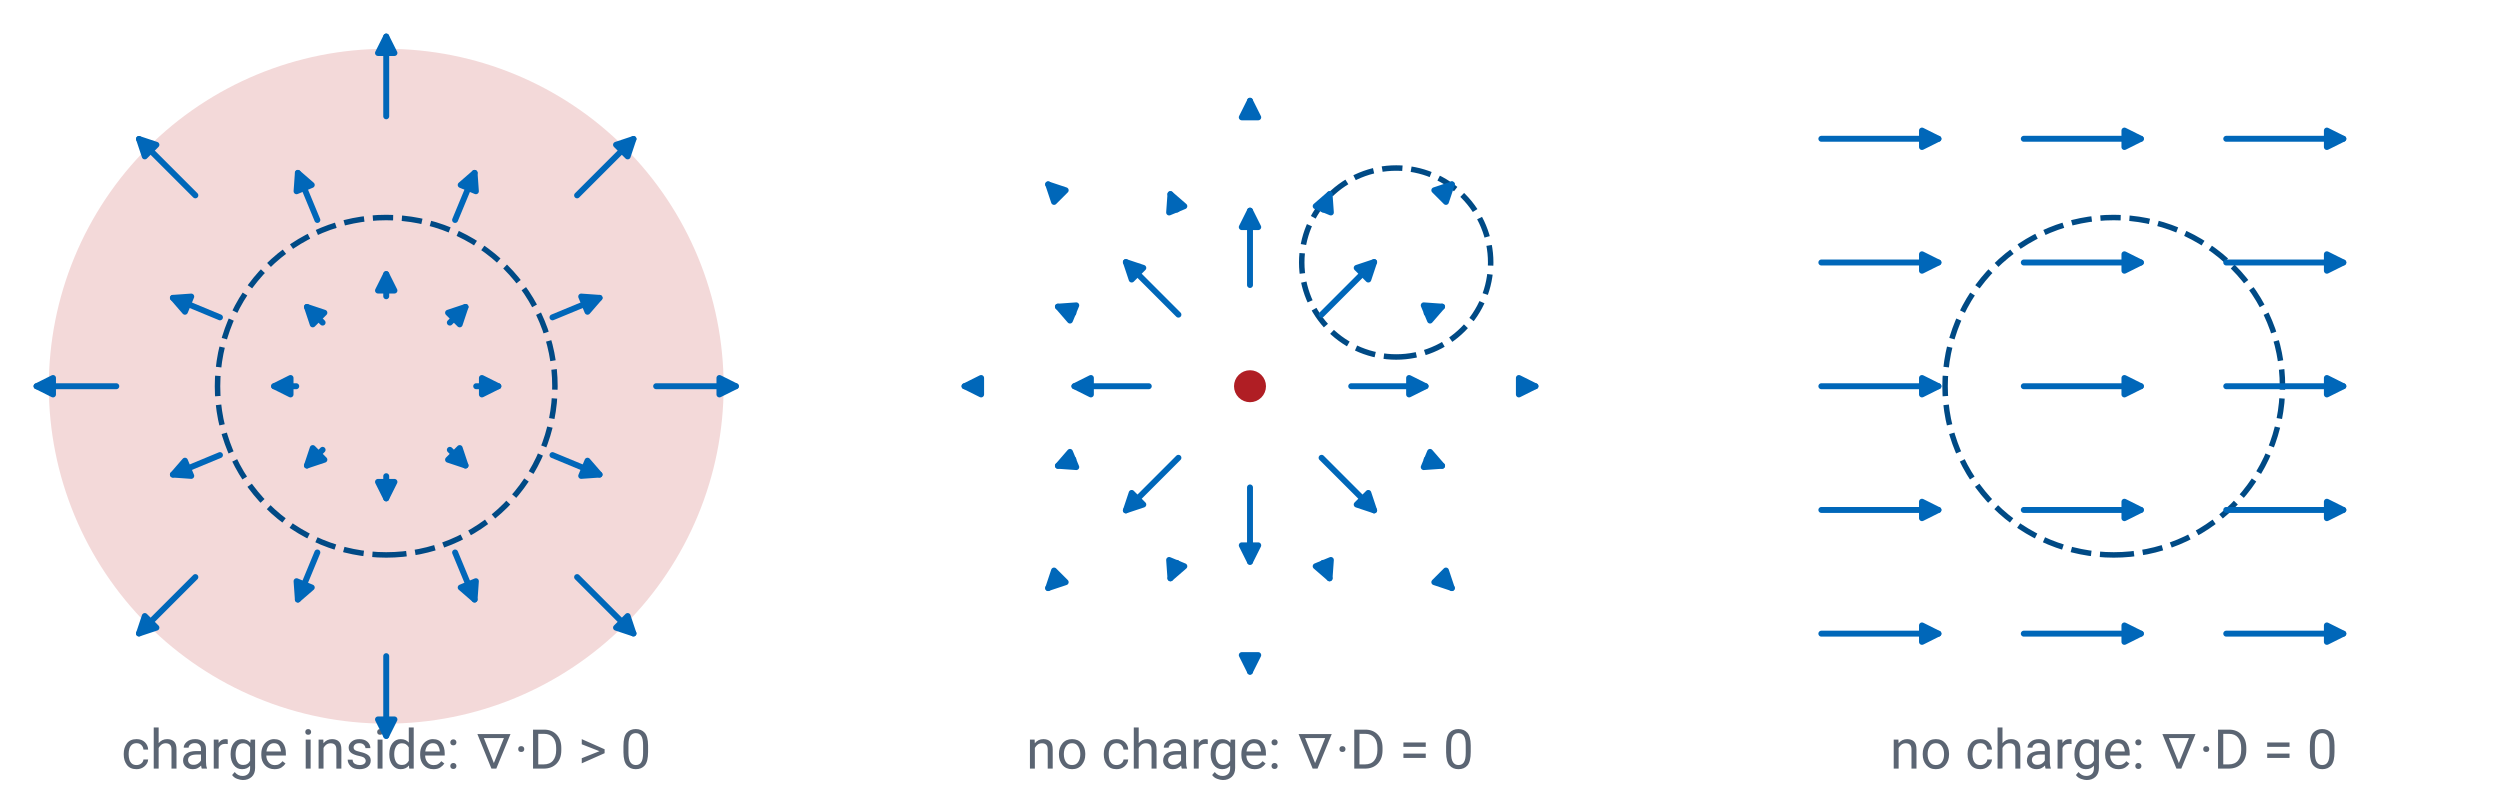
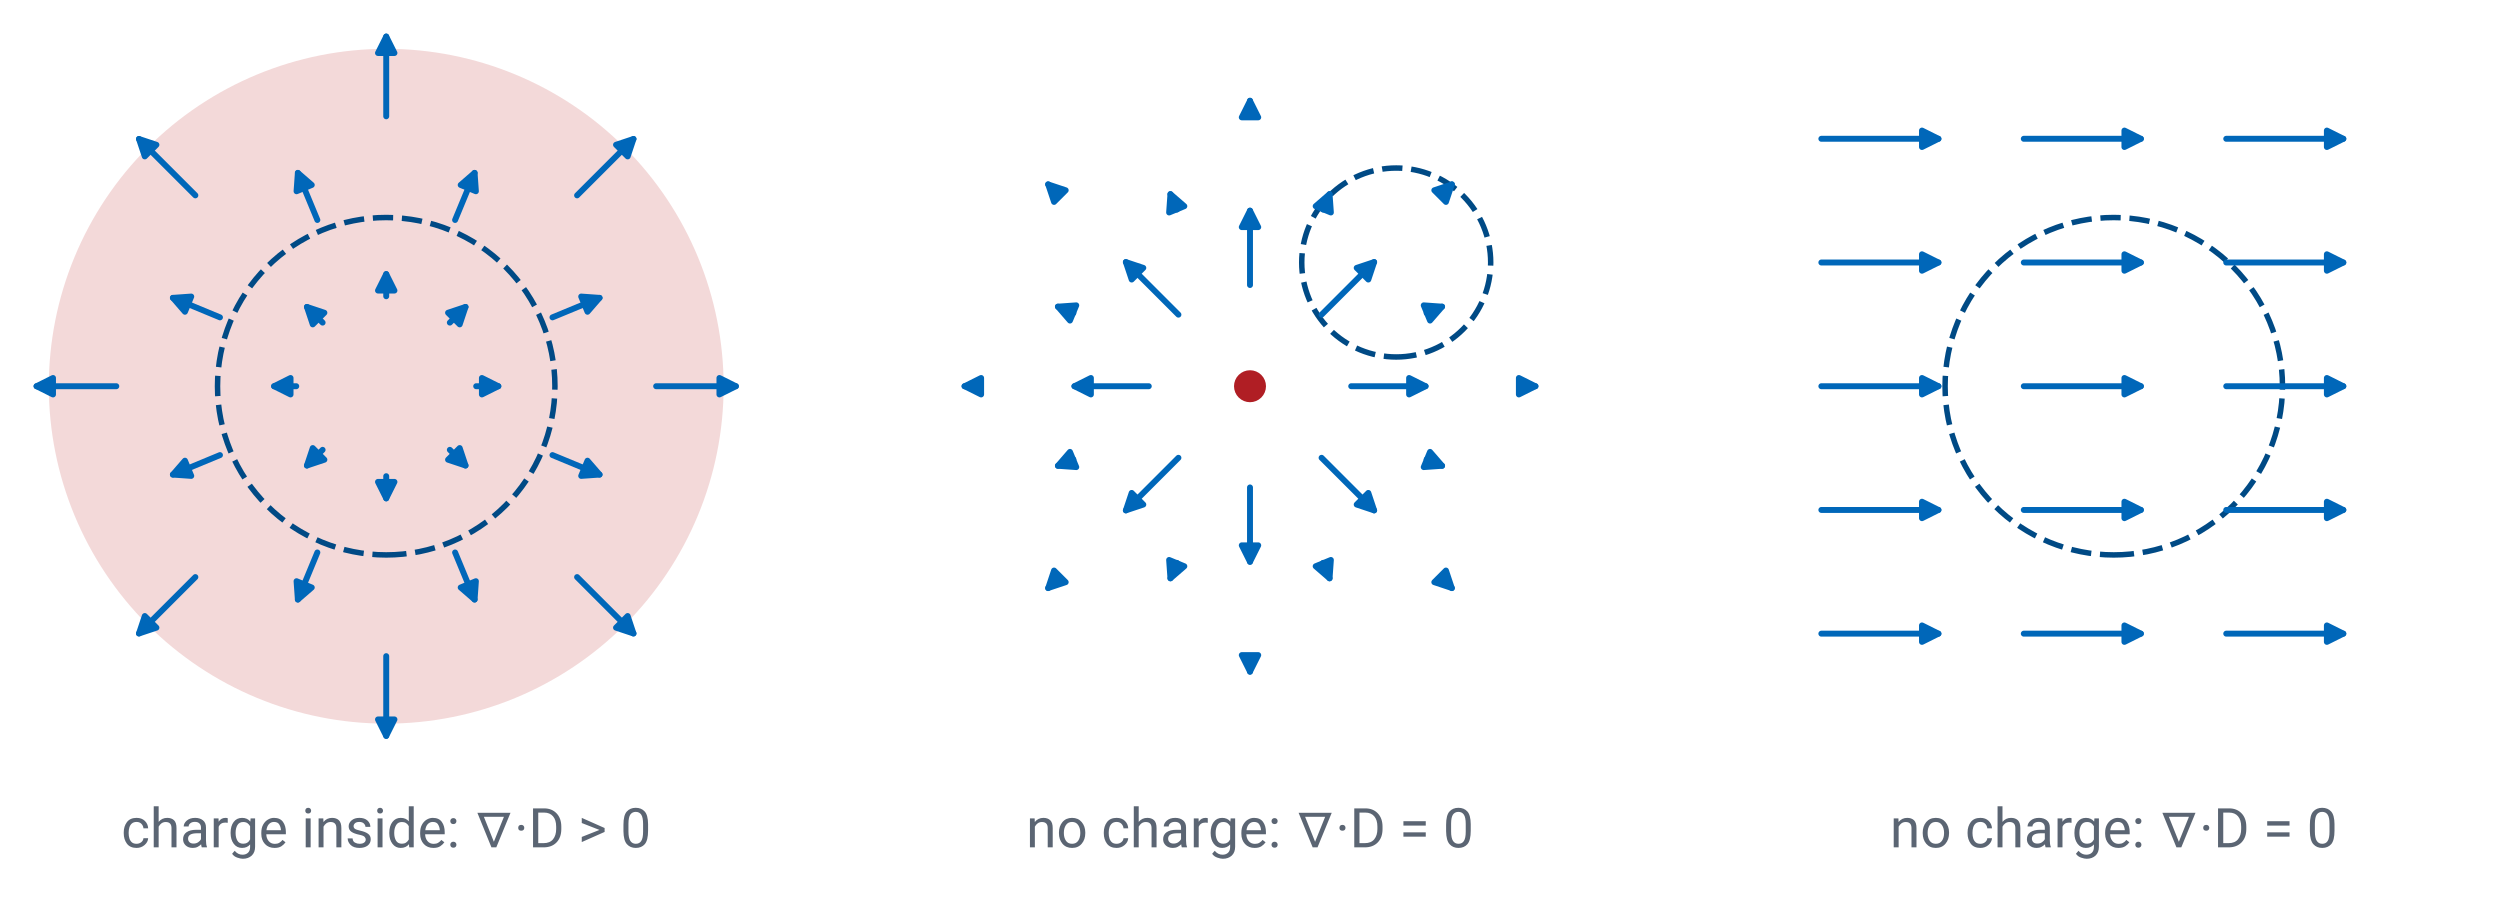
- <svg xmlns="http://www.w3.org/2000/svg" xmlns:xlink="http://www.w3.org/1999/xlink" width="547.2pt" height="176.891pt" viewBox="0 0 547.2 176.891" version="1.1">
+ <svg xmlns="http://www.w3.org/2000/svg" xmlns:xlink="http://www.w3.org/1999/xlink" width="547.2pt" height="196.152pt" viewBox="0 0 547.2 196.152" version="1.1">
  <defs>
    <style type="text/css">*{stroke-linejoin: round; stroke-linecap: butt}</style>
  </defs>
  <g id="figure_1">
    <g id="patch_1">
-       <path d="M 0 176.891  L 547.2 176.891  L 547.2 0  L 0 0  L 0 176.891  z " style="fill: none" />
+       <path d="M 0 196.152  L 547.2 196.152  L 547.2 0  L 0 0  L 0 196.152  z " style="fill: none" />
    </g>
    <g id="axes_1">
      <g id="patch_2">
-         <path d="M 84.536 158.389  C 104.123 158.389 122.909 150.608 136.758 136.758  C 150.608 122.909 158.389 104.123 158.389 84.536  C 158.389 64.95 150.608 46.164 136.758 32.315  C 122.909 18.465 104.123 10.684 84.536 10.684  C 64.95 10.684 46.164 18.465 32.315 32.315  C 18.465 46.164 10.684 64.95 10.684 84.536  C 10.684 104.123 18.465 122.909 32.315 136.758  C 46.164 150.608 64.95 158.389 84.536 158.389  z " clip-path="url(#p70a969652c)" style="fill: #f3d9d9" />
+         <path d="M 84.536 158.389  C 104.123 158.389 122.909 150.608 136.758 136.758  C 150.608 122.909 158.389 104.123 158.389 84.536  C 158.389 64.95 150.608 46.164 136.758 32.315  C 122.909 18.465 104.123 10.684 84.536 10.684  C 64.95 10.684 46.164 18.465 32.315 32.315  C 18.465 46.164 10.684 64.95 10.684 84.536  C 10.684 104.123 18.465 122.909 32.315 136.758  C 46.164 150.608 64.95 158.389 84.536 158.389  z " clip-path="url(#pdbc816a0dc)" style="fill: #f3d9d9" />
      </g>
      <g id="patch_3">
-         <path d="M 84.536 121.463  C 94.329 121.463 103.723 117.572 110.647 110.647  C 117.572 103.723 121.463 94.329 121.463 84.536  C 121.463 74.743 117.572 65.35 110.647 58.426  C 103.723 51.501 94.329 47.61 84.536 47.61  C 74.743 47.61 65.35 51.501 58.426 58.426  C 51.501 65.35 47.61 74.743 47.61 84.536  C 47.61 94.329 51.501 103.723 58.426 110.647  C 65.35 117.572 74.743 121.463 84.536 121.463  L 84.536 121.463  z " clip-path="url(#p70a969652c)" style="fill: none; stroke-dasharray: 4.44,1.92; stroke-dashoffset: 0; stroke: #004a85; stroke-width: 1.2; stroke-linejoin: miter" />
+         <path d="M 84.536 121.463  C 94.329 121.463 103.723 117.572 110.647 110.647  C 117.572 103.723 121.463 94.329 121.463 84.536  C 121.463 74.743 117.572 65.35 110.647 58.426  C 103.723 51.501 94.329 47.61 84.536 47.61  C 74.743 47.61 65.35 51.501 58.426 58.426  C 51.501 65.35 47.61 74.743 47.61 84.536  C 47.61 94.329 51.501 103.723 58.426 110.647  C 65.35 117.572 74.743 121.463 84.536 121.463  L 84.536 121.463  z " clip-path="url(#pdbc816a0dc)" style="fill: none; stroke-dasharray: 4.44,1.92; stroke-dashoffset: 0; stroke: #004a85; stroke-width: 1.2; stroke-linejoin: miter" />
      </g>
      <g id="text_1">
-         <text style="font-size: 12px; font-family:'Source Sans Pro', 'Segoe UI', Roboto, Helvetica, Arial, sans-serif; text-anchor: middle; fill: #5b6573" x="84.536" y="168.236" transform="rotate(-0 84.53647 168.2365)">charge inside: ∇·D &gt; 0</text>
+         <text style="font-size: 12px; font-family:'Source Sans Pro', 'Segoe UI', Roboto, Helvetica, Arial, sans-serif; text-anchor: middle; fill: #5b6573" x="84.536" y="185.469" transform="rotate(-0 84.53647 185.4688)">charge inside: ∇·D &gt; 0</text>
      </g>
      <g id="patch_4">
        <path d="M 104.231 84.536  Q 107.382 84.536 109.079 84.536  " style="fill: none; stroke: #0067b9; stroke-width: 1.3; stroke-linecap: round" />
        <path d="M 105.479 82.736  L 109.079 84.536  L 105.479 86.336  z " style="fill: #0067b9; stroke: #0067b9; stroke-width: 1.3; stroke-linecap: round" />
      </g>
      <g id="patch_5">
        <path d="M 98.462 70.611  Q 100.69 68.382 101.891 67.182  " style="fill: none; stroke: #0067b9; stroke-width: 1.3; stroke-linecap: round" />
        <path d="M 98.072 68.455  L 101.891 67.182  L 100.618 71  z " style="fill: #0067b9; stroke: #0067b9; stroke-width: 1.3; stroke-linecap: round" />
      </g>
      <g id="patch_6">
        <path d="M 84.536 64.842  Q 84.536 61.691 84.536 59.994  " style="fill: none; stroke: #0067b9; stroke-width: 1.3; stroke-linecap: round" />
        <path d="M 82.736 63.594  L 84.536 59.994  L 86.336 63.594  z " style="fill: #0067b9; stroke: #0067b9; stroke-width: 1.3; stroke-linecap: round" />
      </g>
      <g id="patch_7">
        <path d="M 70.611 70.611  Q 68.382 68.382 67.182 67.182  " style="fill: none; stroke: #0067b9; stroke-width: 1.3; stroke-linecap: round" />
        <path d="M 68.455 71  L 67.182 67.182  L 71 68.455  z " style="fill: #0067b9; stroke: #0067b9; stroke-width: 1.3; stroke-linecap: round" />
      </g>
      <g id="patch_8">
        <path d="M 64.842 84.536  Q 61.691 84.536 59.994 84.536  " style="fill: none; stroke: #0067b9; stroke-width: 1.3; stroke-linecap: round" />
        <path d="M 63.594 86.336  L 59.994 84.536  L 63.594 82.736  z " style="fill: #0067b9; stroke: #0067b9; stroke-width: 1.3; stroke-linecap: round" />
      </g>
      <g id="patch_9">
        <path d="M 70.611 98.462  Q 68.382 100.69 67.182 101.891  " style="fill: none; stroke: #0067b9; stroke-width: 1.3; stroke-linecap: round" />
        <path d="M 71 100.618  L 67.182 101.891  L 68.455 98.072  z " style="fill: #0067b9; stroke: #0067b9; stroke-width: 1.3; stroke-linecap: round" />
      </g>
      <g id="patch_10">
        <path d="M 84.536 104.231  Q 84.536 107.382 84.536 109.079  " style="fill: none; stroke: #0067b9; stroke-width: 1.3; stroke-linecap: round" />
        <path d="M 86.336 105.479  L 84.536 109.079  L 82.736 105.479  z " style="fill: #0067b9; stroke: #0067b9; stroke-width: 1.3; stroke-linecap: round" />
      </g>
      <g id="patch_11">
        <path d="M 98.462 98.462  Q 100.69 100.69 101.891 101.891  " style="fill: none; stroke: #0067b9; stroke-width: 1.3; stroke-linecap: round" />
        <path d="M 100.618 98.072  L 101.891 101.891  L 98.072 100.618  z " style="fill: #0067b9; stroke: #0067b9; stroke-width: 1.3; stroke-linecap: round" />
      </g>
      <g id="patch_12">
        <path d="M 120.926 69.463  Q 126.749 67.052 131.228 65.196  " style="fill: none; stroke: #0067b9; stroke-width: 1.3; stroke-linecap: round" />
        <path d="M 127.214 64.911  L 131.228 65.196  L 128.591 68.237  z " style="fill: #0067b9; stroke: #0067b9; stroke-width: 1.3; stroke-linecap: round" />
      </g>
      <g id="patch_13">
        <path d="M 99.61 48.146  Q 102.021 42.324 103.877 37.844  " style="fill: none; stroke: #0067b9; stroke-width: 1.3; stroke-linecap: round" />
        <path d="M 100.836 40.482  L 103.877 37.844  L 104.162 41.859  z " style="fill: #0067b9; stroke: #0067b9; stroke-width: 1.3; stroke-linecap: round" />
      </g>
      <g id="patch_14">
        <path d="M 69.463 48.146  Q 67.052 42.324 65.196 37.844  " style="fill: none; stroke: #0067b9; stroke-width: 1.3; stroke-linecap: round" />
        <path d="M 64.911 41.859  L 65.196 37.844  L 68.237 40.482  z " style="fill: #0067b9; stroke: #0067b9; stroke-width: 1.3; stroke-linecap: round" />
      </g>
      <g id="patch_15">
        <path d="M 48.146 69.463  Q 42.324 67.052 37.844 65.196  " style="fill: none; stroke: #0067b9; stroke-width: 1.3; stroke-linecap: round" />
        <path d="M 40.482 68.237  L 37.844 65.196  L 41.859 64.911  z " style="fill: #0067b9; stroke: #0067b9; stroke-width: 1.3; stroke-linecap: round" />
      </g>
      <g id="patch_16">
        <path d="M 48.146 99.61  Q 42.324 102.021 37.844 103.877  " style="fill: none; stroke: #0067b9; stroke-width: 1.3; stroke-linecap: round" />
        <path d="M 41.859 104.162  L 37.844 103.877  L 40.482 100.836  z " style="fill: #0067b9; stroke: #0067b9; stroke-width: 1.3; stroke-linecap: round" />
      </g>
      <g id="patch_17">
        <path d="M 69.463 120.926  Q 67.052 126.749 65.196 131.228  " style="fill: none; stroke: #0067b9; stroke-width: 1.3; stroke-linecap: round" />
        <path d="M 68.237 128.591  L 65.196 131.228  L 64.911 127.214  z " style="fill: #0067b9; stroke: #0067b9; stroke-width: 1.3; stroke-linecap: round" />
      </g>
      <g id="patch_18">
        <path d="M 99.61 120.926  Q 102.021 126.749 103.877 131.228  " style="fill: none; stroke: #0067b9; stroke-width: 1.3; stroke-linecap: round" />
        <path d="M 104.162 127.214  L 103.877 131.228  L 100.836 128.591  z " style="fill: #0067b9; stroke: #0067b9; stroke-width: 1.3; stroke-linecap: round" />
      </g>
      <g id="patch_19">
        <path d="M 120.926 99.61  Q 126.749 102.021 131.228 103.877  " style="fill: none; stroke: #0067b9; stroke-width: 1.3; stroke-linecap: round" />
        <path d="M 128.591 100.836  L 131.228 103.877  L 127.214 104.162  z " style="fill: #0067b9; stroke: #0067b9; stroke-width: 1.3; stroke-linecap: round" />
      </g>
      <g id="patch_20">
        <path d="M 143.619 84.536  Q 153.072 84.536 161.072 84.536  " style="fill: none; stroke: #0067b9; stroke-width: 1.3; stroke-linecap: round" />
        <path d="M 157.472 82.736  L 161.072 84.536  L 157.472 86.336  z " style="fill: #0067b9; stroke: #0067b9; stroke-width: 1.3; stroke-linecap: round" />
      </g>
      <g id="patch_21">
        <path d="M 126.314 42.759  Q 132.998 36.075 138.655 30.418  " style="fill: none; stroke: #0067b9; stroke-width: 1.3; stroke-linecap: round" />
        <path d="M 134.837 31.691  L 138.655 30.418  L 137.382 34.236  z " style="fill: #0067b9; stroke: #0067b9; stroke-width: 1.3; stroke-linecap: round" />
      </g>
      <g id="patch_22">
        <path d="M 84.536 25.454  Q 84.536 16.001 84.536 8.001  " style="fill: none; stroke: #0067b9; stroke-width: 1.3; stroke-linecap: round" />
        <path d="M 82.736 11.601  L 84.536 8.001  L 86.336 11.601  z " style="fill: #0067b9; stroke: #0067b9; stroke-width: 1.3; stroke-linecap: round" />
      </g>
      <g id="patch_23">
        <path d="M 42.759 42.759  Q 36.075 36.075 30.418 30.418  " style="fill: none; stroke: #0067b9; stroke-width: 1.3; stroke-linecap: round" />
        <path d="M 31.691 34.236  L 30.418 30.418  L 34.236 31.691  z " style="fill: #0067b9; stroke: #0067b9; stroke-width: 1.3; stroke-linecap: round" />
      </g>
      <g id="patch_24">
        <path d="M 25.454 84.536  Q 16.001 84.536 8.001 84.536  " style="fill: none; stroke: #0067b9; stroke-width: 1.3; stroke-linecap: round" />
        <path d="M 11.601 86.336  L 8.001 84.536  L 11.601 82.736  z " style="fill: #0067b9; stroke: #0067b9; stroke-width: 1.3; stroke-linecap: round" />
      </g>
      <g id="patch_25">
        <path d="M 42.759 126.314  Q 36.075 132.998 30.418 138.655  " style="fill: none; stroke: #0067b9; stroke-width: 1.3; stroke-linecap: round" />
        <path d="M 34.236 137.382  L 30.418 138.655  L 31.691 134.837  z " style="fill: #0067b9; stroke: #0067b9; stroke-width: 1.3; stroke-linecap: round" />
      </g>
      <g id="patch_26">
        <path d="M 84.536 143.619  Q 84.536 153.072 84.536 161.072  " style="fill: none; stroke: #0067b9; stroke-width: 1.3; stroke-linecap: round" />
        <path d="M 86.336 157.472  L 84.536 161.072  L 82.736 157.472  z " style="fill: #0067b9; stroke: #0067b9; stroke-width: 1.3; stroke-linecap: round" />
      </g>
      <g id="patch_27">
        <path d="M 126.314 126.314  Q 132.998 132.998 138.655 138.655  " style="fill: none; stroke: #0067b9; stroke-width: 1.3; stroke-linecap: round" />
        <path d="M 137.382 134.837  L 138.655 138.655  L 134.837 137.382  z " style="fill: #0067b9; stroke: #0067b9; stroke-width: 1.3; stroke-linecap: round" />
      </g>
    </g>
    <g id="axes_2">
      <g id="patch_28">
-         <path d="M 305.603 78.136  C 311.087 78.136 316.347 75.957 320.225 72.079  C 324.103 68.201 326.282 62.941 326.282 57.457  C 326.282 51.973 324.103 46.713 320.225 42.835  C 316.347 38.957 311.087 36.778 305.603 36.778  C 300.119 36.778 294.859 38.957 290.981 42.835  C 287.103 46.713 284.924 51.973 284.924 57.457  C 284.924 62.941 287.103 68.201 290.981 72.079  C 294.859 75.957 300.119 78.136 305.603 78.136  L 305.603 78.136  z " clip-path="url(#pe96ea1da41)" style="fill: none; stroke-dasharray: 4.44,1.92; stroke-dashoffset: 0; stroke: #004a85; stroke-width: 1.2; stroke-linejoin: miter" />
+         <path d="M 305.603 78.136  C 311.087 78.136 316.347 75.957 320.225 72.079  C 324.103 68.201 326.282 62.941 326.282 57.457  C 326.282 51.973 324.103 46.713 320.225 42.835  C 316.347 38.957 311.087 36.778 305.603 36.778  C 300.119 36.778 294.859 38.957 290.981 42.835  C 287.103 46.713 284.924 51.973 284.924 57.457  C 284.924 62.941 287.103 68.201 290.981 72.079  C 294.859 75.957 300.119 78.136 305.603 78.136  L 305.603 78.136  z " clip-path="url(#p203b042483)" style="fill: none; stroke-dasharray: 4.44,1.92; stroke-dashoffset: 0; stroke: #004a85; stroke-width: 1.2; stroke-linejoin: miter" />
      </g>
      <g id="patch_29">
-         <path d="M 273.6 121.463  C 283.393 121.463 292.786 117.572 299.711 110.647  C 306.636 103.723 310.526 94.329 310.526 84.536  C 310.526 74.743 306.636 65.35 299.711 58.426  C 292.786 51.501 283.393 47.61 273.6 47.61  C 263.807 47.61 254.414 51.501 247.489 58.426  C 240.564 65.35 236.674 74.743 236.674 84.536  C 236.674 94.329 240.564 103.723 247.489 110.647  C 254.414 117.572 263.807 121.463 273.6 121.463  L 273.6 121.463  z " clip-path="url(#pe96ea1da41)" style="fill: none" />
+         <path d="M 273.6 121.463  C 283.393 121.463 292.786 117.572 299.711 110.647  C 306.636 103.723 310.526 94.329 310.526 84.536  C 310.526 74.743 306.636 65.35 299.711 58.426  C 292.786 51.501 283.393 47.61 273.6 47.61  C 263.807 47.61 254.414 51.501 247.489 58.426  C 240.564 65.35 236.674 74.743 236.674 84.536  C 236.674 94.329 240.564 103.723 247.489 110.647  C 254.414 117.572 263.807 121.463 273.6 121.463  L 273.6 121.463  z " clip-path="url(#p203b042483)" style="fill: none" />
      </g>
      <g id="line2d_1">
        <defs>
-           <path id="m7b81d6d2f6" d="M 0 3  C 0.796 3 1.559 2.684 2.121 2.121  C 2.684 1.559 3 0.796 3 0  C 3 -0.796 2.684 -1.559 2.121 -2.121  C 1.559 -2.684 0.796 -3 0 -3  C -0.796 -3 -1.559 -2.684 -2.121 -2.121  C -2.684 -1.559 -3 -0.796 -3 0  C -3 0.796 -2.684 1.559 -2.121 2.121  C -1.559 2.684 -0.796 3 0 3  z " style="stroke: #b01e24" />
+           <path id="m1635807164" d="M 0 3  C 0.796 3 1.559 2.684 2.121 2.121  C 2.684 1.559 3 0.796 3 0  C 3 -0.796 2.684 -1.559 2.121 -2.121  C 1.559 -2.684 0.796 -3 0 -3  C -0.796 -3 -1.559 -2.684 -2.121 -2.121  C -2.684 -1.559 -3 -0.796 -3 0  C -3 0.796 -2.684 1.559 -2.121 2.121  C -1.559 2.684 -0.796 3 0 3  z " style="stroke: #b01e24" />
        </defs>
-         <g clip-path="url(#pe96ea1da41)">
-           <use xlink:href="#m7b81d6d2f6" x="273.6" y="84.536" style="fill: #b01e24; stroke: #b01e24" />
+         <g clip-path="url(#p203b042483)">
+           <use xlink:href="#m1635807164" x="273.6" y="84.536" style="fill: #b01e24; stroke: #b01e24" />
        </g>
      </g>
      <g id="text_2">
-         <text style="font-size: 12px; font-family:'Source Sans Pro', 'Segoe UI', Roboto, Helvetica, Arial, sans-serif; text-anchor: middle; fill: #5b6573" x="273.6" y="168.236" transform="rotate(-0 273.6 168.2365)">no charge: ∇·D = 0</text>
+         <text style="font-size: 12px; font-family:'Source Sans Pro', 'Segoe UI', Roboto, Helvetica, Arial, sans-serif; text-anchor: middle; fill: #5b6573" x="273.6" y="185.469" transform="rotate(-0 273.6 185.4688)">no charge: ∇·D = 0</text>
      </g>
      <g id="patch_30">
        <path d="M 295.756 84.536  Q 304.618 84.536 312.027 84.536  " style="fill: none; stroke: #0067b9; stroke-width: 1.3; stroke-linecap: round" />
        <path d="M 308.427 82.736  L 312.027 84.536  L 308.427 86.336  z " style="fill: #0067b9; stroke: #0067b9; stroke-width: 1.3; stroke-linecap: round" />
      </g>
      <g id="patch_31">
        <path d="M 289.267 68.87  Q 295.533 62.603 300.772 57.364  " style="fill: none; stroke: #0067b9; stroke-width: 1.3; stroke-linecap: round" />
        <path d="M 296.954 58.637  L 300.772 57.364  L 299.499 61.183  z " style="fill: #0067b9; stroke: #0067b9; stroke-width: 1.3; stroke-linecap: round" />
      </g>
      <g id="patch_32">
        <path d="M 273.6 62.381  Q 273.6 53.518 273.6 46.109  " style="fill: none; stroke: #0067b9; stroke-width: 1.3; stroke-linecap: round" />
        <path d="M 271.8 49.709  L 273.6 46.109  L 275.4 49.709  z " style="fill: #0067b9; stroke: #0067b9; stroke-width: 1.3; stroke-linecap: round" />
      </g>
      <g id="patch_33">
        <path d="M 257.933 68.87  Q 251.667 62.603 246.428 57.364  " style="fill: none; stroke: #0067b9; stroke-width: 1.3; stroke-linecap: round" />
        <path d="M 247.701 61.183  L 246.428 57.364  L 250.246 58.637  z " style="fill: #0067b9; stroke: #0067b9; stroke-width: 1.3; stroke-linecap: round" />
      </g>
      <g id="patch_34">
        <path d="M 251.444 84.536  Q 242.582 84.536 235.173 84.536  " style="fill: none; stroke: #0067b9; stroke-width: 1.3; stroke-linecap: round" />
        <path d="M 238.773 86.336  L 235.173 84.536  L 238.773 82.736  z " style="fill: #0067b9; stroke: #0067b9; stroke-width: 1.3; stroke-linecap: round" />
      </g>
      <g id="patch_35">
        <path d="M 257.933 100.203  Q 251.667 106.47 246.428 111.709  " style="fill: none; stroke: #0067b9; stroke-width: 1.3; stroke-linecap: round" />
        <path d="M 250.246 110.436  L 246.428 111.709  L 247.701 107.89  z " style="fill: #0067b9; stroke: #0067b9; stroke-width: 1.3; stroke-linecap: round" />
      </g>
      <g id="patch_36">
        <path d="M 273.6 106.692  Q 273.6 115.555 273.6 122.964  " style="fill: none; stroke: #0067b9; stroke-width: 1.3; stroke-linecap: round" />
        <path d="M 275.4 119.364  L 273.6 122.964  L 271.8 119.364  z " style="fill: #0067b9; stroke: #0067b9; stroke-width: 1.3; stroke-linecap: round" />
      </g>
      <g id="patch_37">
        <path d="M 289.267 100.203  Q 295.533 106.47 300.772 111.709  " style="fill: none; stroke: #0067b9; stroke-width: 1.3; stroke-linecap: round" />
        <path d="M 299.499 107.89  L 300.772 111.709  L 296.954 110.436  z " style="fill: #0067b9; stroke: #0067b9; stroke-width: 1.3; stroke-linecap: round" />
      </g>
      <g id="patch_38">
        <path d="M 312.264 68.521  Q 314.625 67.543 315.643 67.122  " style="fill: none; stroke: #0067b9; stroke-width: 1.3; stroke-linecap: round" />
        <path d="M 311.629 66.836  L 315.643 67.122  L 313.006 70.162  z " style="fill: #0067b9; stroke: #0067b9; stroke-width: 1.3; stroke-linecap: round" />
      </g>
      <g id="patch_39">
        <path d="M 289.615 45.872  Q 290.593 43.511 291.015 42.493  " style="fill: none; stroke: #0067b9; stroke-width: 1.3; stroke-linecap: round" />
        <path d="M 287.974 45.13  L 291.015 42.493  L 291.3 46.508  z " style="fill: #0067b9; stroke: #0067b9; stroke-width: 1.3; stroke-linecap: round" />
      </g>
      <g id="patch_40">
        <path d="M 257.585 45.872  Q 256.607 43.511 256.185 42.493  " style="fill: none; stroke: #0067b9; stroke-width: 1.3; stroke-linecap: round" />
        <path d="M 255.9 46.508  L 256.185 42.493  L 259.226 45.13  z " style="fill: #0067b9; stroke: #0067b9; stroke-width: 1.3; stroke-linecap: round" />
      </g>
      <g id="patch_41">
        <path d="M 234.936 68.521  Q 232.575 67.543 231.557 67.122  " style="fill: none; stroke: #0067b9; stroke-width: 1.3; stroke-linecap: round" />
        <path d="M 234.194 70.162  L 231.557 67.122  L 235.571 66.836  z " style="fill: #0067b9; stroke: #0067b9; stroke-width: 1.3; stroke-linecap: round" />
      </g>
      <g id="patch_42">
        <path d="M 234.936 100.552  Q 232.575 101.53 231.557 101.951  " style="fill: none; stroke: #0067b9; stroke-width: 1.3; stroke-linecap: round" />
        <path d="M 235.571 102.237  L 231.557 101.951  L 234.194 98.911  z " style="fill: #0067b9; stroke: #0067b9; stroke-width: 1.3; stroke-linecap: round" />
      </g>
      <g id="patch_43">
        <path d="M 257.585 123.201  Q 256.607 125.562 256.185 126.58  " style="fill: none; stroke: #0067b9; stroke-width: 1.3; stroke-linecap: round" />
        <path d="M 259.226 123.943  L 256.185 126.58  L 255.9 122.565  z " style="fill: #0067b9; stroke: #0067b9; stroke-width: 1.3; stroke-linecap: round" />
      </g>
      <g id="patch_44">
        <path d="M 289.615 123.201  Q 290.593 125.562 291.015 126.58  " style="fill: none; stroke: #0067b9; stroke-width: 1.3; stroke-linecap: round" />
        <path d="M 291.3 122.565  L 291.015 126.58  L 287.974 123.943  z " style="fill: #0067b9; stroke: #0067b9; stroke-width: 1.3; stroke-linecap: round" />
      </g>
      <g id="patch_45">
        <path d="M 312.264 100.552  Q 314.625 101.53 315.643 101.951  " style="fill: none; stroke: #0067b9; stroke-width: 1.3; stroke-linecap: round" />
        <path d="M 313.006 98.911  L 315.643 101.951  L 311.629 102.237  z " style="fill: #0067b9; stroke: #0067b9; stroke-width: 1.3; stroke-linecap: round" />
      </g>
      <g id="patch_46">
        <path d="M 335.144 84.536  Q 336.326 84.536 336.054 84.536  " style="fill: none; stroke: #0067b9; stroke-width: 1.3; stroke-linecap: round" />
        <path d="M 332.454 82.736  L 336.054 84.536  L 332.454 86.336  z " style="fill: #0067b9; stroke: #0067b9; stroke-width: 1.3; stroke-linecap: round" />
      </g>
      <g id="patch_47">
        <path d="M 317.118 41.018  Q 317.954 40.183 317.762 40.375  " style="fill: none; stroke: #0067b9; stroke-width: 1.3; stroke-linecap: round" />
        <path d="M 313.943 41.648  L 317.762 40.375  L 316.489 44.193  z " style="fill: #0067b9; stroke: #0067b9; stroke-width: 1.3; stroke-linecap: round" />
      </g>
      <g id="patch_48">
        <path d="M 273.6 22.992  Q 273.6 21.811 273.6 22.083  " style="fill: none; stroke: #0067b9; stroke-width: 1.3; stroke-linecap: round" />
        <path d="M 271.8 25.683  L 273.6 22.083  L 275.4 25.683  z " style="fill: #0067b9; stroke: #0067b9; stroke-width: 1.3; stroke-linecap: round" />
      </g>
      <g id="patch_49">
        <path d="M 230.082 41.018  Q 229.246 40.183 229.438 40.375  " style="fill: none; stroke: #0067b9; stroke-width: 1.3; stroke-linecap: round" />
        <path d="M 230.711 44.193  L 229.438 40.375  L 233.257 41.648  z " style="fill: #0067b9; stroke: #0067b9; stroke-width: 1.3; stroke-linecap: round" />
      </g>
      <g id="patch_50">
        <path d="M 212.056 84.536  Q 210.874 84.536 211.146 84.536  " style="fill: none; stroke: #0067b9; stroke-width: 1.3; stroke-linecap: round" />
        <path d="M 214.746 86.336  L 211.146 84.536  L 214.746 82.736  z " style="fill: #0067b9; stroke: #0067b9; stroke-width: 1.3; stroke-linecap: round" />
      </g>
      <g id="patch_51">
        <path d="M 230.082 128.055  Q 229.246 128.89 229.438 128.698  " style="fill: none; stroke: #0067b9; stroke-width: 1.3; stroke-linecap: round" />
        <path d="M 233.257 127.425  L 229.438 128.698  L 230.711 124.88  z " style="fill: #0067b9; stroke: #0067b9; stroke-width: 1.3; stroke-linecap: round" />
      </g>
      <g id="patch_52">
        <path d="M 273.6 146.081  Q 273.6 147.262 273.6 146.99  " style="fill: none; stroke: #0067b9; stroke-width: 1.3; stroke-linecap: round" />
        <path d="M 275.4 143.39  L 273.6 146.99  L 271.8 143.39  z " style="fill: #0067b9; stroke: #0067b9; stroke-width: 1.3; stroke-linecap: round" />
      </g>
      <g id="patch_53">
        <path d="M 317.118 128.055  Q 317.954 128.89 317.762 128.698  " style="fill: none; stroke: #0067b9; stroke-width: 1.3; stroke-linecap: round" />
        <path d="M 316.489 124.88  L 317.762 128.698  L 313.943 127.425  z " style="fill: #0067b9; stroke: #0067b9; stroke-width: 1.3; stroke-linecap: round" />
      </g>
    </g>
    <g id="axes_3">
      <g id="patch_54">
-         <path d="M 462.664 121.463  C 472.457 121.463 481.85 117.572 488.774 110.647  C 495.699 103.723 499.59 94.329 499.59 84.536  C 499.59 74.743 495.699 65.35 488.774 58.426  C 481.85 51.501 472.457 47.61 462.664 47.61  C 452.871 47.61 443.477 51.501 436.553 58.426  C 429.628 65.35 425.737 74.743 425.737 84.536  C 425.737 94.329 429.628 103.723 436.553 110.647  C 443.477 117.572 452.871 121.463 462.664 121.463  L 462.664 121.463  z " clip-path="url(#p3c0828d792)" style="fill: none; stroke-dasharray: 4.44,1.92; stroke-dashoffset: 0; stroke: #004a85; stroke-width: 1.2; stroke-linejoin: miter" />
+         <path d="M 462.664 121.463  C 472.457 121.463 481.85 117.572 488.774 110.647  C 495.699 103.723 499.59 94.329 499.59 84.536  C 499.59 74.743 495.699 65.35 488.774 58.426  C 481.85 51.501 472.457 47.61 462.664 47.61  C 452.871 47.61 443.477 51.501 436.553 58.426  C 429.628 65.35 425.737 74.743 425.737 84.536  C 425.737 94.329 429.628 103.723 436.553 110.647  C 443.477 117.572 452.871 121.463 462.664 121.463  L 462.664 121.463  z " clip-path="url(#p9327e5cae1)" style="fill: none; stroke-dasharray: 4.44,1.92; stroke-dashoffset: 0; stroke: #004a85; stroke-width: 1.2; stroke-linejoin: miter" />
      </g>
      <g id="text_3">
-         <text style="font-size: 12px; font-family:'Source Sans Pro', 'Segoe UI', Roboto, Helvetica, Arial, sans-serif; text-anchor: middle; fill: #5b6573" x="462.664" y="168.236" transform="rotate(-0 462.6635 168.2365)">no charge: ∇·D = 0</text>
+         <text style="font-size: 12px; font-family:'Source Sans Pro', 'Segoe UI', Roboto, Helvetica, Arial, sans-serif; text-anchor: middle; fill: #5b6573" x="462.664" y="185.469" transform="rotate(-0 462.6635 185.4688)">no charge: ∇·D = 0</text>
      </g>
      <g id="patch_55">
        <path d="M 398.658 138.695  Q 412.197 138.695 424.284 138.695  " style="fill: none; stroke: #0067b9; stroke-width: 1.3; stroke-linecap: round" />
        <path d="M 420.684 136.895  L 424.284 138.695  L 420.684 140.495  z " style="fill: #0067b9; stroke: #0067b9; stroke-width: 1.3; stroke-linecap: round" />
      </g>
      <g id="patch_56">
        <path d="M 442.969 138.695  Q 456.509 138.695 468.595 138.695  " style="fill: none; stroke: #0067b9; stroke-width: 1.3; stroke-linecap: round" />
        <path d="M 464.995 136.895  L 468.595 138.695  L 464.995 140.495  z " style="fill: #0067b9; stroke: #0067b9; stroke-width: 1.3; stroke-linecap: round" />
      </g>
      <g id="patch_57">
        <path d="M 487.281 138.695  Q 500.821 138.695 512.907 138.695  " style="fill: none; stroke: #0067b9; stroke-width: 1.3; stroke-linecap: round" />
        <path d="M 509.307 136.895  L 512.907 138.695  L 509.307 140.495  z " style="fill: #0067b9; stroke: #0067b9; stroke-width: 1.3; stroke-linecap: round" />
      </g>
      <g id="patch_58">
        <path d="M 398.658 111.616  Q 412.197 111.616 424.284 111.616  " style="fill: none; stroke: #0067b9; stroke-width: 1.3; stroke-linecap: round" />
        <path d="M 420.684 109.816  L 424.284 111.616  L 420.684 113.416  z " style="fill: #0067b9; stroke: #0067b9; stroke-width: 1.3; stroke-linecap: round" />
      </g>
      <g id="patch_59">
        <path d="M 442.969 111.616  Q 456.509 111.616 468.595 111.616  " style="fill: none; stroke: #0067b9; stroke-width: 1.3; stroke-linecap: round" />
        <path d="M 464.995 109.816  L 468.595 111.616  L 464.995 113.416  z " style="fill: #0067b9; stroke: #0067b9; stroke-width: 1.3; stroke-linecap: round" />
      </g>
      <g id="patch_60">
        <path d="M 487.281 111.616  Q 500.821 111.616 512.907 111.616  " style="fill: none; stroke: #0067b9; stroke-width: 1.3; stroke-linecap: round" />
        <path d="M 509.307 109.816  L 512.907 111.616  L 509.307 113.416  z " style="fill: #0067b9; stroke: #0067b9; stroke-width: 1.3; stroke-linecap: round" />
      </g>
      <g id="patch_61">
        <path d="M 398.658 84.536  Q 412.197 84.536 424.284 84.536  " style="fill: none; stroke: #0067b9; stroke-width: 1.3; stroke-linecap: round" />
        <path d="M 420.684 82.736  L 424.284 84.536  L 420.684 86.336  z " style="fill: #0067b9; stroke: #0067b9; stroke-width: 1.3; stroke-linecap: round" />
      </g>
      <g id="patch_62">
        <path d="M 442.969 84.536  Q 456.509 84.536 468.595 84.536  " style="fill: none; stroke: #0067b9; stroke-width: 1.3; stroke-linecap: round" />
        <path d="M 464.995 82.736  L 468.595 84.536  L 464.995 86.336  z " style="fill: #0067b9; stroke: #0067b9; stroke-width: 1.3; stroke-linecap: round" />
      </g>
      <g id="patch_63">
        <path d="M 487.281 84.536  Q 500.821 84.536 512.907 84.536  " style="fill: none; stroke: #0067b9; stroke-width: 1.3; stroke-linecap: round" />
        <path d="M 509.307 82.736  L 512.907 84.536  L 509.307 86.336  z " style="fill: #0067b9; stroke: #0067b9; stroke-width: 1.3; stroke-linecap: round" />
      </g>
      <g id="patch_64">
        <path d="M 398.658 57.457  Q 412.197 57.457 424.284 57.457  " style="fill: none; stroke: #0067b9; stroke-width: 1.3; stroke-linecap: round" />
        <path d="M 420.684 55.657  L 424.284 57.457  L 420.684 59.257  z " style="fill: #0067b9; stroke: #0067b9; stroke-width: 1.3; stroke-linecap: round" />
      </g>
      <g id="patch_65">
        <path d="M 442.969 57.457  Q 456.509 57.457 468.595 57.457  " style="fill: none; stroke: #0067b9; stroke-width: 1.3; stroke-linecap: round" />
        <path d="M 464.995 55.657  L 468.595 57.457  L 464.995 59.257  z " style="fill: #0067b9; stroke: #0067b9; stroke-width: 1.3; stroke-linecap: round" />
      </g>
      <g id="patch_66">
        <path d="M 487.281 57.457  Q 500.821 57.457 512.907 57.457  " style="fill: none; stroke: #0067b9; stroke-width: 1.3; stroke-linecap: round" />
        <path d="M 509.307 55.657  L 512.907 57.457  L 509.307 59.257  z " style="fill: #0067b9; stroke: #0067b9; stroke-width: 1.3; stroke-linecap: round" />
      </g>
      <g id="patch_67">
        <path d="M 398.658 30.378  Q 412.197 30.378 424.284 30.378  " style="fill: none; stroke: #0067b9; stroke-width: 1.3; stroke-linecap: round" />
        <path d="M 420.684 28.578  L 424.284 30.378  L 420.684 32.178  z " style="fill: #0067b9; stroke: #0067b9; stroke-width: 1.3; stroke-linecap: round" />
      </g>
      <g id="patch_68">
        <path d="M 442.969 30.378  Q 456.509 30.378 468.595 30.378  " style="fill: none; stroke: #0067b9; stroke-width: 1.3; stroke-linecap: round" />
        <path d="M 464.995 28.578  L 468.595 30.378  L 464.995 32.178  z " style="fill: #0067b9; stroke: #0067b9; stroke-width: 1.3; stroke-linecap: round" />
      </g>
      <g id="patch_69">
        <path d="M 487.281 30.378  Q 500.821 30.378 512.907 30.378  " style="fill: none; stroke: #0067b9; stroke-width: 1.3; stroke-linecap: round" />
        <path d="M 509.307 28.578  L 512.907 30.378  L 509.307 32.178  z " style="fill: #0067b9; stroke: #0067b9; stroke-width: 1.3; stroke-linecap: round" />
      </g>
    </g>
  </g>
  <defs>
-     <clipPath id="p70a969652c">
-       <rect x="5.76" y="5.76" width="157.553" height="164.938" />
+     <clipPath id="pdbc816a0dc">
+       <rect x="5.76" y="5.76" width="157.553" height="184.632" />
    </clipPath>
-     <clipPath id="pe96ea1da41">
-       <rect x="194.824" y="5.76" width="157.553" height="164.938" />
+     <clipPath id="p203b042483">
+       <rect x="194.824" y="5.76" width="157.553" height="184.632" />
    </clipPath>
-     <clipPath id="p3c0828d792">
-       <rect x="383.887" y="5.76" width="157.553" height="164.938" />
+     <clipPath id="p9327e5cae1">
+       <rect x="383.887" y="5.76" width="157.553" height="184.632" />
    </clipPath>
  </defs>
</svg>
